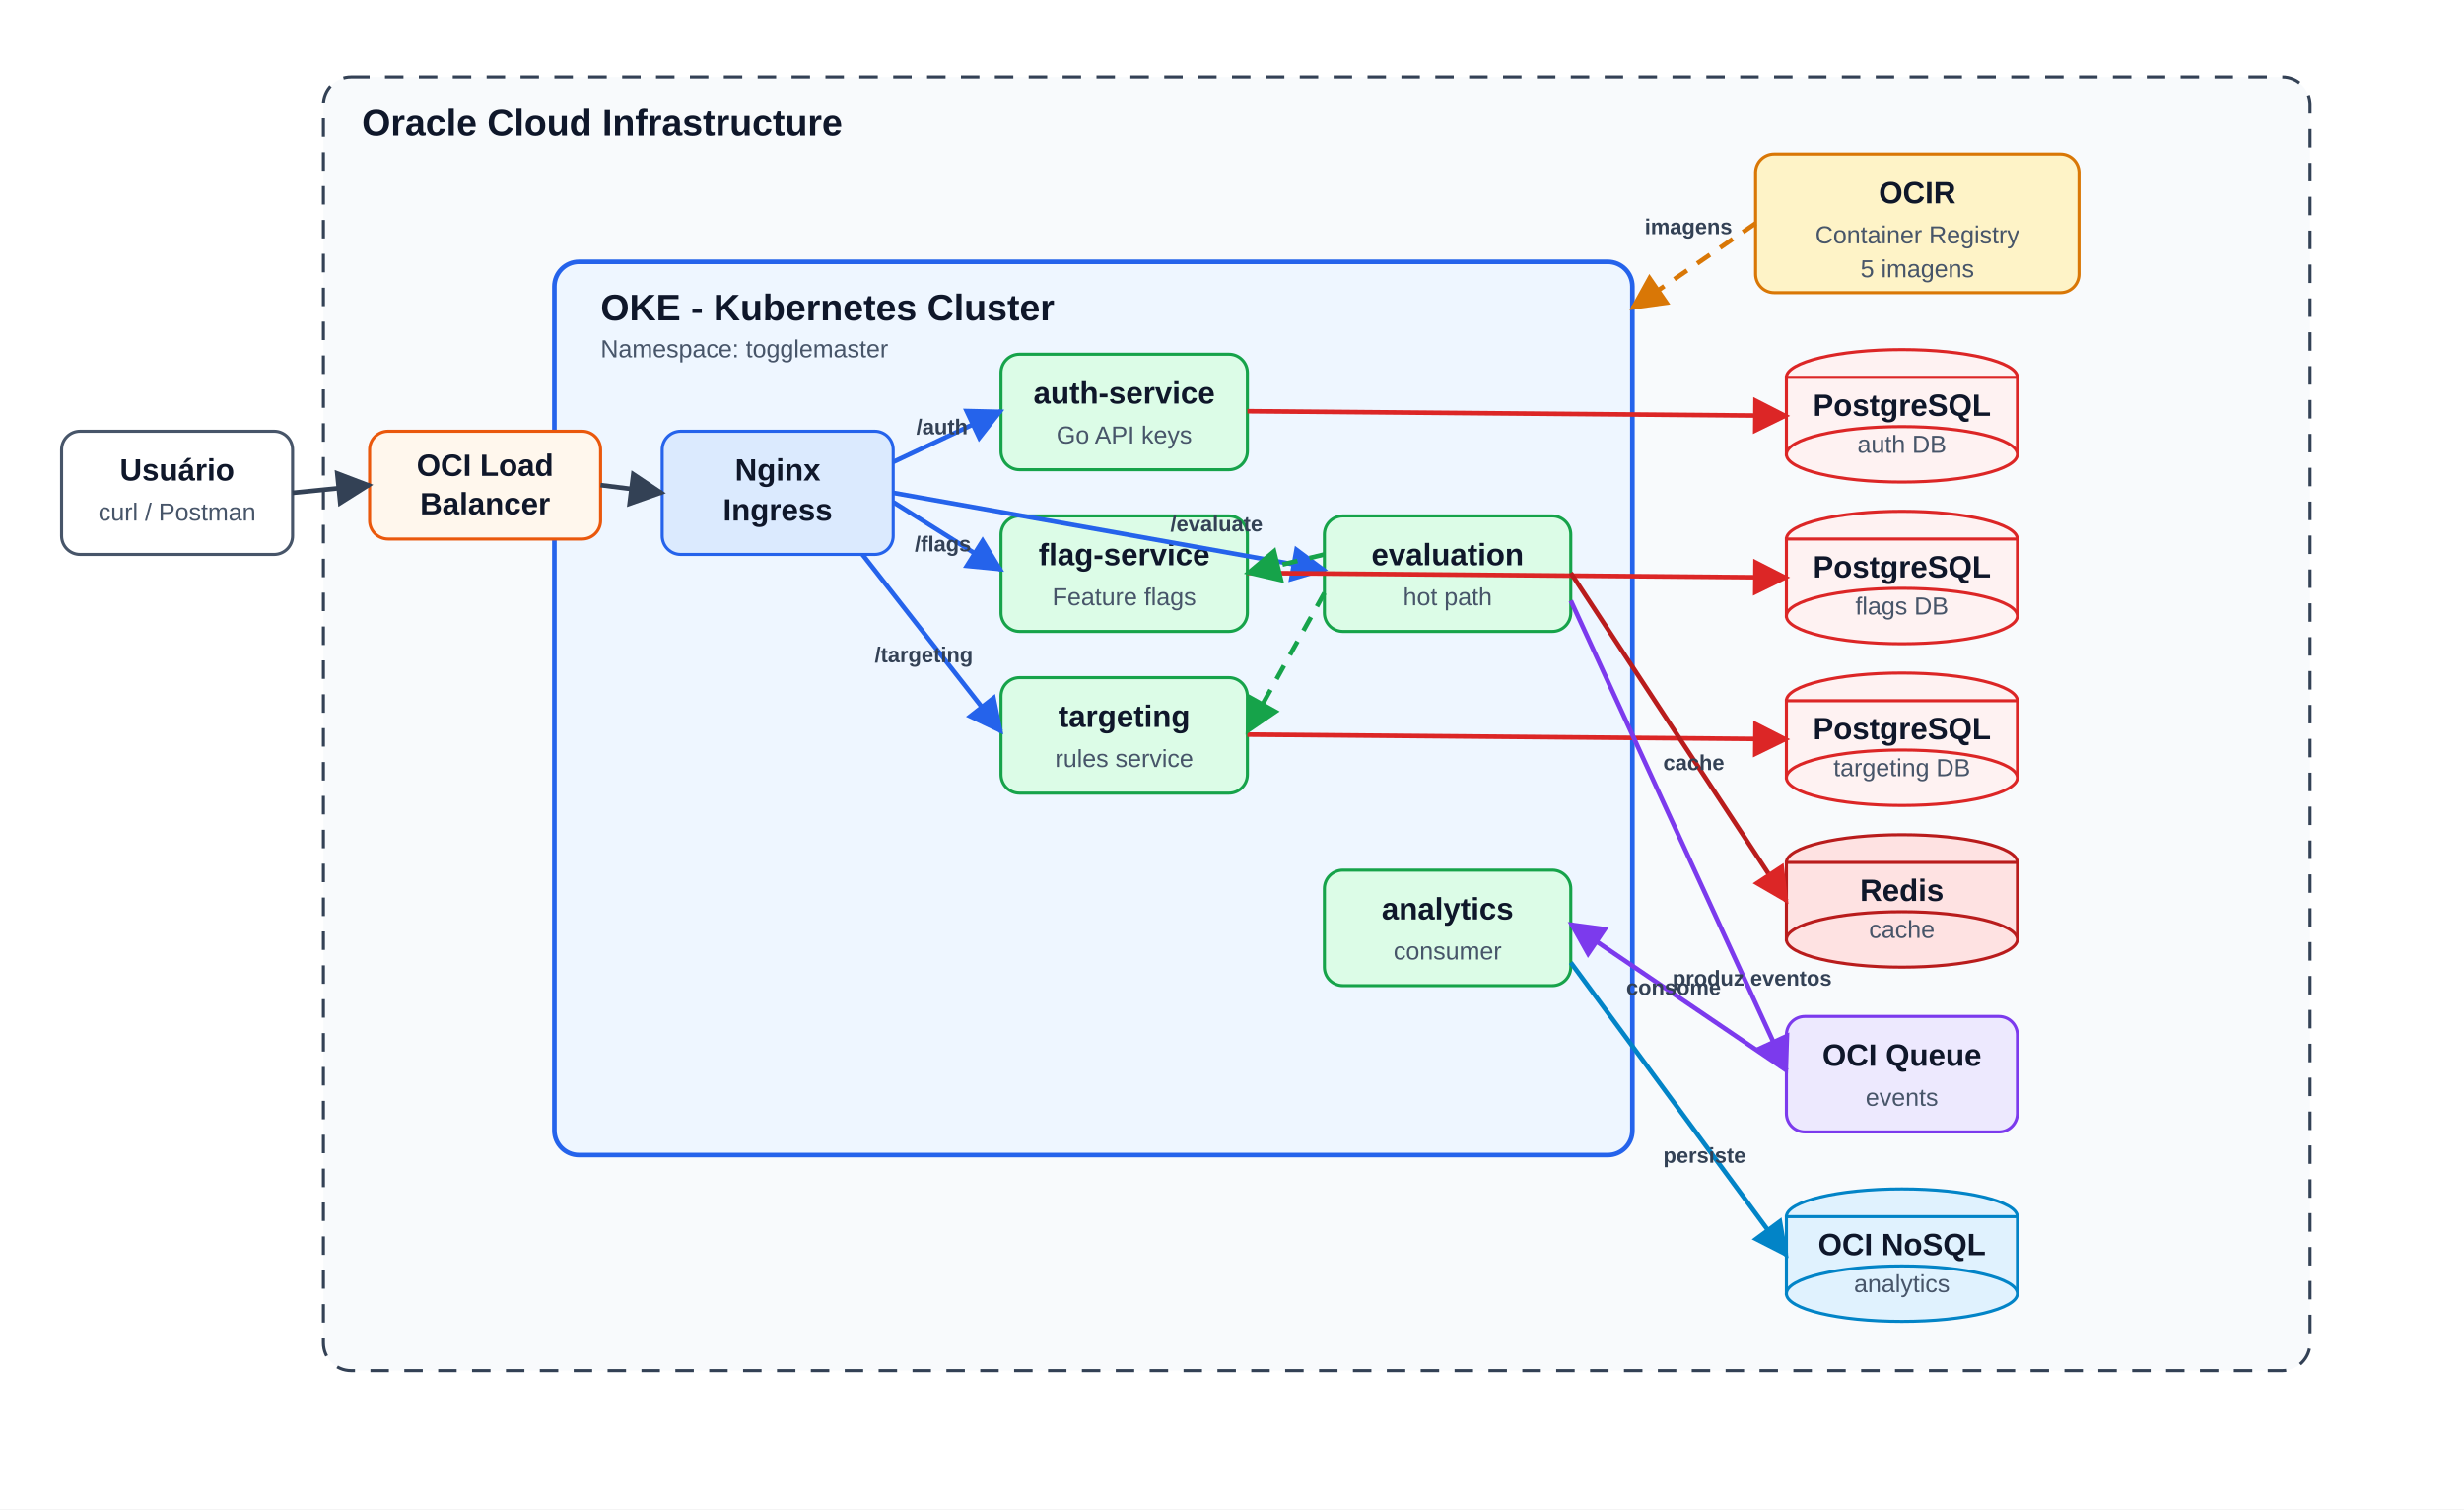
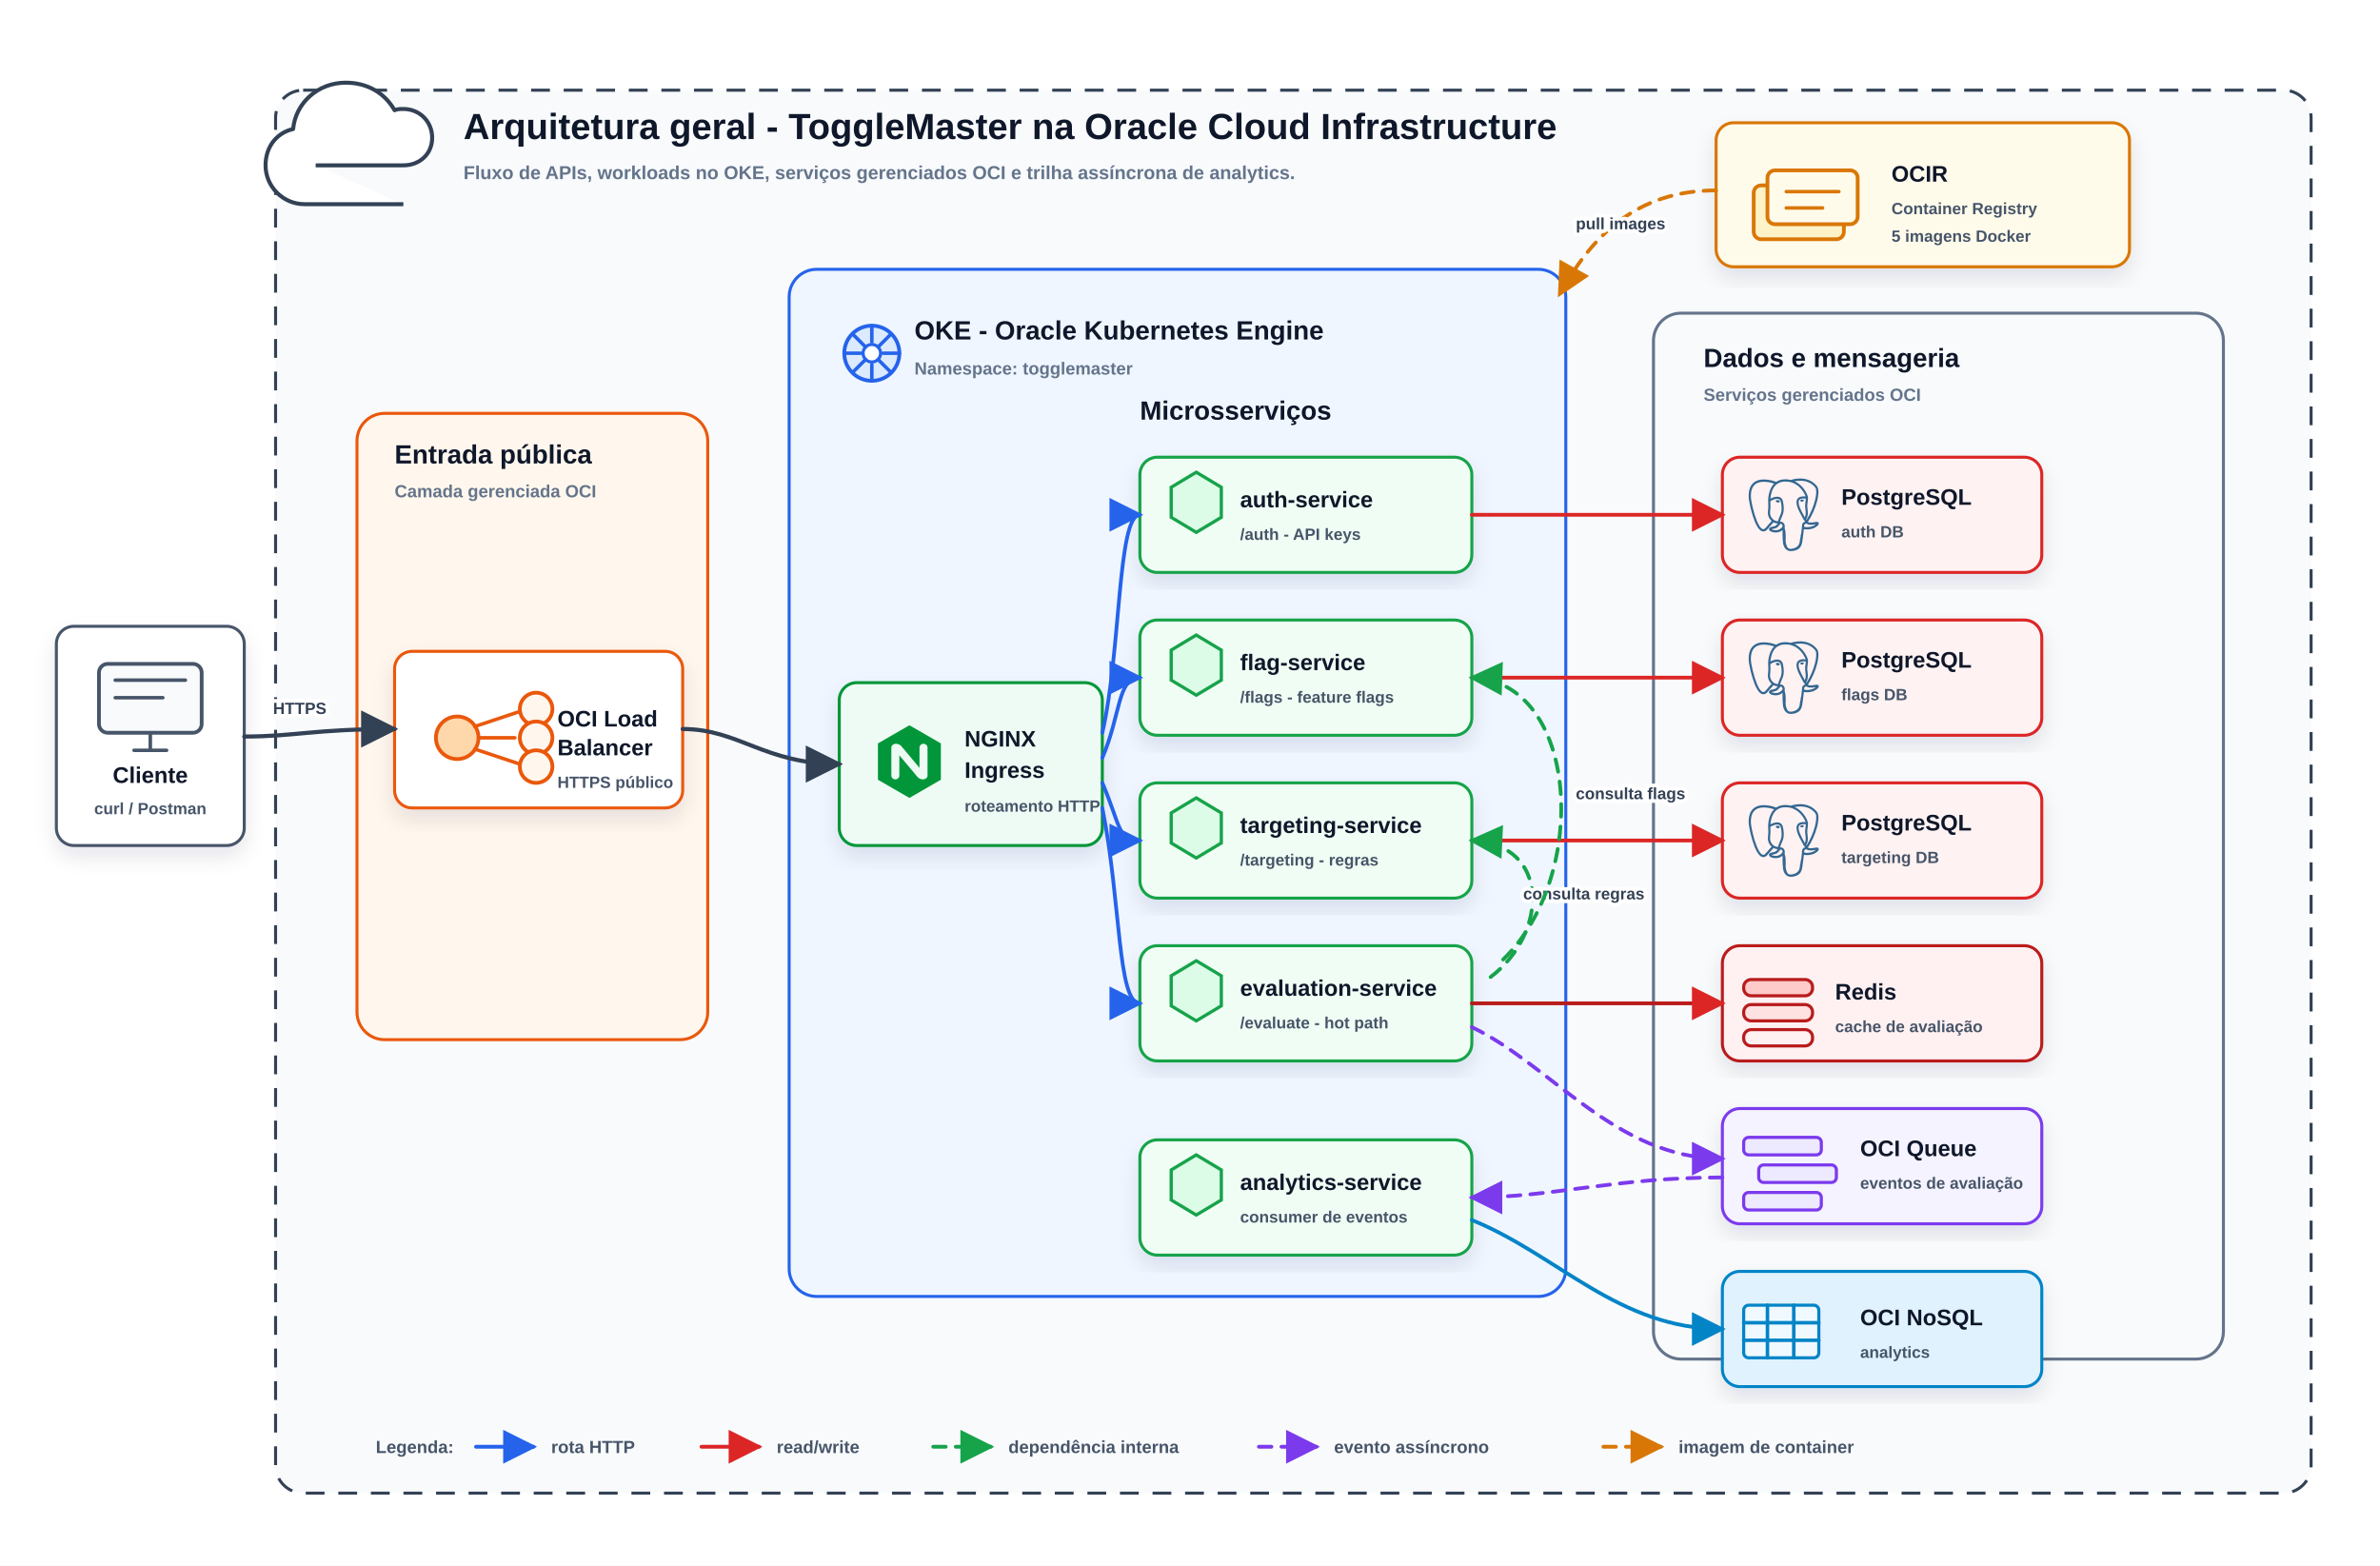
- <svg xmlns="http://www.w3.org/2000/svg" width="1600" height="980" viewBox="0 0 1600 980" role="img" aria-labelledby="title desc">
+ <svg xmlns="http://www.w3.org/2000/svg" width="1900" height="1250" viewBox="0 0 1900 1250" role="img" aria-labelledby="title desc">
  <defs>
-     <marker id="arrow-slate" viewBox="0 0 10 10" refX="9" refY="5" markerWidth="8" markerHeight="8" orient="auto-start-reverse">
+     <marker id="arrow-slate" viewBox="0 0 10 10" refX="9" refY="5" markerWidth="9" markerHeight="9" orient="auto-start-reverse">
      <path d="M 0 0 L 10 5 L 0 10 z" fill="#334155" />
    </marker>
-     <marker id="arrow-blue" viewBox="0 0 10 10" refX="9" refY="5" markerWidth="8" markerHeight="8" orient="auto-start-reverse">
+     <marker id="arrow-blue" viewBox="0 0 10 10" refX="9" refY="5" markerWidth="9" markerHeight="9" orient="auto-start-reverse">
      <path d="M 0 0 L 10 5 L 0 10 z" fill="#2563eb" />
    </marker>
-     <marker id="arrow-green" viewBox="0 0 10 10" refX="9" refY="5" markerWidth="8" markerHeight="8" orient="auto-start-reverse">
+     <marker id="arrow-green" viewBox="0 0 10 10" refX="9" refY="5" markerWidth="9" markerHeight="9" orient="auto-start-reverse">
      <path d="M 0 0 L 10 5 L 0 10 z" fill="#16a34a" />
    </marker>
-     <marker id="arrow-red" viewBox="0 0 10 10" refX="9" refY="5" markerWidth="8" markerHeight="8" orient="auto-start-reverse">
+     <marker id="arrow-red" viewBox="0 0 10 10" refX="9" refY="5" markerWidth="9" markerHeight="9" orient="auto-start-reverse">
      <path d="M 0 0 L 10 5 L 0 10 z" fill="#dc2626" />
    </marker>
-     <marker id="arrow-purple" viewBox="0 0 10 10" refX="9" refY="5" markerWidth="8" markerHeight="8" orient="auto-start-reverse">
+     <marker id="arrow-purple" viewBox="0 0 10 10" refX="9" refY="5" markerWidth="9" markerHeight="9" orient="auto-start-reverse">
      <path d="M 0 0 L 10 5 L 0 10 z" fill="#7c3aed" />
    </marker>
-     <marker id="arrow-cyan" viewBox="0 0 10 10" refX="9" refY="5" markerWidth="8" markerHeight="8" orient="auto-start-reverse">
+     <marker id="arrow-cyan" viewBox="0 0 10 10" refX="9" refY="5" markerWidth="9" markerHeight="9" orient="auto-start-reverse">
      <path d="M 0 0 L 10 5 L 0 10 z" fill="#0284c7" />
    </marker>
-     <marker id="arrow-amber" viewBox="0 0 10 10" refX="9" refY="5" markerWidth="8" markerHeight="8" orient="auto-start-reverse">
+     <marker id="arrow-orange" viewBox="0 0 10 10" refX="9" refY="5" markerWidth="9" markerHeight="9" orient="auto-start-reverse">
      <path d="M 0 0 L 10 5 L 0 10 z" fill="#d97706" />
    </marker>
+     <filter id="soft-shadow" x="-15%" y="-15%" width="130%" height="130%">
+       <feDropShadow dx="0" dy="8" stdDeviation="8" flood-color="#0f172a" flood-opacity="0.10" />
+     </filter>
+     <symbol id="icon-nginx" viewBox="0 0 24 24">
+       <path d="M12 0L1.605 6v12L12 24l10.395-6V6L12 0zm6 16.59c0 .705-.646 1.29-1.529 1.29-.631 0-1.351-.255-1.801-.81l-6-7.141v6.66c0 .721-.57 1.29-1.274 1.29H7.32c-.721 0-1.29-.6-1.29-1.29V7.41c0-.705.63-1.29 1.5-1.29.646 0 1.38.255 1.83.81l5.97 7.141V7.41c0-.721.6-1.29 1.29-1.29h.075c.72 0 1.29.6 1.29 1.29v9.18H18z" />
+     </symbol>
+     <symbol id="icon-postgresql" viewBox="0 0 24 24">
+       <path d="M23.559 14.723a.527.527 0 0 0-.056-.119c-.139-.263-.477-.342-1.007-.232-1.653.341-2.293.131-2.526-.019 1.342-2.048 2.445-4.522 3.041-6.83.271-1.051.798-3.524.122-4.732a1.564 1.564 0 0 0-.151-.235C21.693.909 19.801.025 17.51.001c-1.495-.016-2.771.346-3.116.479a9.449 9.449 0 0 0-.516-.082 8.044 8.044 0 0 0-1.311-.128c-1.182-.018-2.204.264-3.05.841-.857-.321-4.789-1.645-7.222.079C.936 2.153.309 3.873.43 6.304c.041.818.507 3.334 1.242 5.744.46 1.506.939 2.702 1.433 3.582.553.994 1.126 1.593 1.714 1.79.447.149 1.133.144 1.858-.728.801-.964 1.59-1.826 1.945-2.207.435.235.906.362 1.39.377a.057.057 0 0 0 0.0.004 11.031 11.031 0 0 0-.247.305c-.339.43-.409.52-1.5.744-.31.064-1.134.234-1.146.811-.003.122.033.231.092.327.227.423.922.61 1.015.633 1.335.334 2.504.092 3.371-.679-.017 2.231.077 4.417.345 5.087.221.553.762 1.905 2.469 1.904.251 0 .526-.029.83-.094 1.782-.382 2.556-1.17 2.855-2.906.15-.871.402-2.875.539-4.101.017-.07.036-.121.057-.136.001-.001.07-.047.427.031a.367.367 0 0 0 .044.007l.254.022.015.001c.847.038 1.911-.143 2.531-.431.644-.299 1.806-1.032 1.595-1.67zM2.371 11.877c-.744-2.436-1.178-4.885-1.212-5.572-.109-2.171.417-3.683 1.562-4.493 1.837-1.299 4.84-.541 6.108-.13-.003.003-.007.006-.01.009-2.024 2.044-1.976 5.536-1.971 5.75-0.0.082.007.199.016.359.035.587.1 1.68-.073 2.918-.161 1.15.194 2.276.973 3.089.081.084.165.163.252.237-.347.371-1.1 1.193-1.903 2.158-.568.682-.96.552-1.089.509-.392-.131-.813-.587-1.238-1.322-.48-.839-.964-2.032-1.415-3.513zm6.007 5.087c-.171-.043-.327-.113-.432-.177.089-.039.237-.09.483-.141 1.283-.264 1.482-.451 1.914-1.0.099-.126.212-.269.367-.443a.355.355 0 0 0 .074-.13c.171-.151.272-.11.437-.042.156.065.308.26.369.475.029.102.062.294-.045.444-.904 1.266-2.222 1.249-3.168 1.013zm2.094-3.988-.052.141c-.133.357-.257.688-.333 1.003-.667-.002-1.317-.287-1.81-.802-.628-.655-.913-1.566-.782-2.5.183-1.308.115-2.447.079-3.059-.005-.086-.009-.161-.012-.22.296-.262 1.666-.996 2.643-.772.446.102.718.406.831.928.585 2.704.077 3.831-.33 4.736-.084.187-.163.363-.231.545zm7.364 4.572c-.017.177-.036.376-.062.596l-.146.438a.355.355 0 0 0-.018.108c-.006.475-.054.649-.115.869-.063.229-.135.489-.179 1.058-.11 1.414-.878 2.227-2.417 2.557-1.516.325-1.784-.497-2.021-1.222a6.582 6.582 0 0 0-.077-.227c-.215-.586-.191-1.412-.157-2.555.017-.561-.025-1.901-.33-2.646.004-.293.011-.591.019-.892a.353.353 0 0 0-.015-.113 1.493 1.493 0 0 0-.044-.208c-.123-.428-.421-.787-.78-.935-.142-.059-.404-.167-.718-.087.067-.276.183-.588.309-.925l.053-.142c.059-.16.134-.326.213-.501.426-.948 1.011-2.245.377-5.177-.237-1.098-1.03-1.634-2.232-1.51-.721.075-1.38.365-1.709.532a5.672 5.672 0 0 0-.196.104c.092-1.106.439-3.174 1.736-4.482a4.031 4.031 0 0 1 .303-.276.353.353 0 0 0 .145-.064c.752-.571 1.694-.851 2.802-.833.409.007.802.034 1.174.081 1.939.354 3.244 1.447 4.036 2.383.814.962 1.255 1.931 1.431 2.454-1.323-.135-2.223.127-2.68.779-.993 1.419.543 4.173 1.281 5.496.135.243.252.452.289.541.24.583.551.971.779 1.255.07.087.137.171.189.245-.401.116-1.121.383-1.055 1.717-.012.156-.042.447-.083.815-.046.208-.07.46-.099.766zm.89-1.621c-.041-.832.269-.918.597-1.01a2.857 2.857 0 0 0 .135-.041 1.202 1.202 0 0 0 .134.103c.57.377 1.582.421 3.007.134-.202.177-.519.399-.953.601-.41.19-1.096.333-1.747.364-.72.034-1.086-.081-1.172-.151zm.57-9.271c-.006.351-.054.669-.105 1.002-.055.358-.112.727-.126 1.176-.014.437.04.891.093 1.33.107.887.216 1.8-.207 2.701a3.527 3.527 0 0 1-.188-.386c-.053-.128-.167-.333-.325-.616-.616-1.104-2.057-3.69-1.319-4.745.38-.543 1.341-.566 2.178-.463zm.228 7.014a12.376 12.376 0 0 0-.085-.107l-.035-.044c.726-1.2.584-2.386.458-3.438-.052-.432-.101-.84-.088-1.223.013-.406.067-.754.118-1.091.064-.415.129-.844.111-1.351.013-.053.019-.116.012-.19-.046-.485-.6-1.938-1.729-3.253-.608-.707-1.49-1.497-2.689-2.039.525-.107 1.233-.203 2.024-.186 2.051.046 3.675.814 4.824 2.282a.908.908 0 0 1 .067.1c.723 1.356-.276 6.275-2.987 10.54zm-8.817-6.116c-.025.179-.309.422-.621.422a.582.582 0 0 1-.081-.006c-.187-.026-.377-.144-.506-.316-.046-.06-.12-.178-.105-.284.005-.04.026-.099.092-.149.118-.089.352-.123.61-.087.316.044.643.194.611.419zm7.931-.411c.011.079-.049.201-.153.31-.068.072-.212.196-.408.223a.546.546 0 0 1-.075.005c-.293 0-.541-.234-.561-.372-.024-.176.264-.311.561-.352.297-.041.611.009.636.185z" />
+     </symbol>
    <style>
      text { font-family: -apple-system, BlinkMacSystemFont, "Segoe UI", Arial, sans-serif; fill: #0f172a; }
-       .title { font-size: 24px; font-weight: 800; }
-       .label { font-size: 20px; font-weight: 800; }
-       .sub { font-size: 16px; fill: #475569; }
-       .edge-label { font-size: 14px; fill: #334155; font-weight: 700; }
-       .box { rx: 12; ry: 12; stroke-width: 2; }
-       .edge { fill: none; stroke-width: 3; }
+       .page-title { font-size: 29px; font-weight: 800; }
+       .page-subtitle { font-size: 15px; fill: #64748b; font-weight: 650; }
+       .zone-title { font-size: 21px; font-weight: 800; }
+       .zone-subtitle { font-size: 14px; fill: #64748b; font-weight: 650; }
+       .card-title { font-size: 18px; font-weight: 800; }
+       .card-subtitle { font-size: 13px; fill: #475569; font-weight: 650; }
+       .edge-label { font-size: 13px; fill: #334155; font-weight: 800; paint-order: stroke; stroke: #ffffff; stroke-width: 6px; stroke-linejoin: round; }
+       .legend-text { font-size: 14px; fill: #475569; font-weight: 750; }
+       .card { rx: 14; ry: 14; stroke-width: 2.4; filter: url(#soft-shadow); }
+       .zone { rx: 22; ry: 22; stroke-width: 2.4; }
+       .edge { fill: none; stroke-width: 3.3; stroke-linecap: round; stroke-linejoin: round; }
+       .thin-edge { fill: none; stroke-width: 3; stroke-linecap: round; stroke-linejoin: round; }
      .dashed { stroke-dasharray: 10 8; }
+       .icon-stroke { fill: none; stroke-linecap: round; stroke-linejoin: round; stroke-width: 2.8; }
    </style>
  </defs>
-   <rect x="0" y="0" width="1600" height="980" fill="#ffffff" />
-   <rect x="210" y="50" width="1290" height="840" rx="18" fill="#f8fafc" stroke="#334155" stroke-width="2" stroke-dasharray="12 10" />
-   <text x="235" y="88" class="title">Oracle Cloud Infrastructure</text>
-   <rect x="360" y="170" width="700" height="580" rx="16" fill="#eef6ff" stroke="#2563eb" stroke-width="3" />
-   <text x="390" y="208" class="title">OKE - Kubernetes Cluster</text>
-   <text x="390" y="232" class="sub">Namespace: togglemaster</text>
-   <rect x="40" y="280" width="150" height="80" class="box" fill="#ffffff" stroke="#475569" />
-   <text x="115" y="312" text-anchor="middle" class="label">Usuário</text>
-   <text x="115" y="338" text-anchor="middle" class="sub">curl / Postman</text>
-   <rect x="240" y="280" width="150" height="70" class="box" fill="#fff7ed" stroke="#ea580c" />
-   <text x="315" y="309" text-anchor="middle" class="label">OCI Load</text>
-   <text x="315" y="334" text-anchor="middle" class="label">Balancer</text>
-   <rect x="430" y="280" width="150" height="80" class="box" fill="#dbeafe" stroke="#2563eb" />
-   <text x="505" y="312" text-anchor="middle" class="label">Nginx</text>
-   <text x="505" y="338" text-anchor="middle" class="label">Ingress</text>
-   <rect x="1140" y="100" width="210" height="90" class="box" fill="#fef3c7" stroke="#d97706" />
-   <text x="1245" y="132" text-anchor="middle" class="label">OCIR</text>
-   <text x="1245" y="158" text-anchor="middle" class="sub">Container Registry</text>
-   <text x="1245" y="180" text-anchor="middle" class="sub">5 imagens</text>
-   <rect x="650" y="230" width="160" height="75" class="box" fill="#dcfce7" stroke="#16a34a" />
-   <text x="730" y="262" text-anchor="middle" class="label">auth-service</text>
-   <text x="730" y="288" text-anchor="middle" class="sub">Go API keys</text>
-   <rect x="650" y="335" width="160" height="75" class="box" fill="#dcfce7" stroke="#16a34a" />
-   <text x="730" y="367" text-anchor="middle" class="label">flag-service</text>
-   <text x="730" y="393" text-anchor="middle" class="sub">Feature flags</text>
-   <rect x="650" y="440" width="160" height="75" class="box" fill="#dcfce7" stroke="#16a34a" />
-   <text x="730" y="472" text-anchor="middle" class="label">targeting</text>
-   <text x="730" y="498" text-anchor="middle" class="sub">rules service</text>
-   <rect x="860" y="335" width="160" height="75" class="box" fill="#dcfce7" stroke="#16a34a" />
-   <text x="940" y="367" text-anchor="middle" class="label">evaluation</text>
-   <text x="940" y="393" text-anchor="middle" class="sub">hot path</text>
-   <rect x="860" y="565" width="160" height="75" class="box" fill="#dcfce7" stroke="#16a34a" />
-   <text x="940" y="597" text-anchor="middle" class="label">analytics</text>
-   <text x="940" y="623" text-anchor="middle" class="sub">consumer</text>
-   <g>
-     <ellipse cx="1235" cy="245" rx="75" ry="18" fill="#fef2f2" stroke="#dc2626" stroke-width="2" />
-     <rect x="1160" y="245" width="150" height="50" fill="#fef2f2" stroke="#dc2626" stroke-width="2" />
-     <ellipse cx="1235" cy="295" rx="75" ry="18" fill="#fef2f2" stroke="#dc2626" stroke-width="2" />
-     <text x="1235" y="270" text-anchor="middle" class="label">PostgreSQL</text>
-     <text x="1235" y="294" text-anchor="middle" class="sub">auth DB</text>
-   </g>
-   <g>
-     <ellipse cx="1235" cy="350" rx="75" ry="18" fill="#fef2f2" stroke="#dc2626" stroke-width="2" />
-     <rect x="1160" y="350" width="150" height="50" fill="#fef2f2" stroke="#dc2626" stroke-width="2" />
-     <ellipse cx="1235" cy="400" rx="75" ry="18" fill="#fef2f2" stroke="#dc2626" stroke-width="2" />
-     <text x="1235" y="375" text-anchor="middle" class="label">PostgreSQL</text>
-     <text x="1235" y="399" text-anchor="middle" class="sub">flags DB</text>
-   </g>
-   <g>
-     <ellipse cx="1235" cy="455" rx="75" ry="18" fill="#fef2f2" stroke="#dc2626" stroke-width="2" />
-     <rect x="1160" y="455" width="150" height="50" fill="#fef2f2" stroke="#dc2626" stroke-width="2" />
-     <ellipse cx="1235" cy="505" rx="75" ry="18" fill="#fef2f2" stroke="#dc2626" stroke-width="2" />
-     <text x="1235" y="480" text-anchor="middle" class="label">PostgreSQL</text>
-     <text x="1235" y="504" text-anchor="middle" class="sub">targeting DB</text>
-   </g>
-   <g>
-     <ellipse cx="1235" cy="560" rx="75" ry="18" fill="#fee2e2" stroke="#b91c1c" stroke-width="2" />
-     <rect x="1160" y="560" width="150" height="50" fill="#fee2e2" stroke="#b91c1c" stroke-width="2" />
-     <ellipse cx="1235" cy="610" rx="75" ry="18" fill="#fee2e2" stroke="#b91c1c" stroke-width="2" />
-     <text x="1235" y="585" text-anchor="middle" class="label">Redis</text>
-     <text x="1235" y="609" text-anchor="middle" class="sub">cache</text>
-   </g>
-   <rect x="1160" y="660" width="150" height="75" class="box" fill="#ede9fe" stroke="#7c3aed" />
-   <text x="1235" y="692" text-anchor="middle" class="label">OCI Queue</text>
-   <text x="1235" y="718" text-anchor="middle" class="sub">events</text>
-   <g>
-     <ellipse cx="1235" cy="790" rx="75" ry="18" fill="#e0f2fe" stroke="#0284c7" stroke-width="2" />
-     <rect x="1160" y="790" width="150" height="50" fill="#e0f2fe" stroke="#0284c7" stroke-width="2" />
-     <ellipse cx="1235" cy="840" rx="75" ry="18" fill="#e0f2fe" stroke="#0284c7" stroke-width="2" />
-     <text x="1235" y="815" text-anchor="middle" class="label">OCI NoSQL</text>
-     <text x="1235" y="839" text-anchor="middle" class="sub">analytics</text>
-   </g>
-   <path d="M190 320 L240 315" class="edge" stroke="#334155" marker-end="url(#arrow-slate)" />
-   <path d="M390 315 L430 320" class="edge" stroke="#334155" marker-end="url(#arrow-slate)" />
-   <path d="M580 300 L650 267" class="edge" stroke="#2563eb" marker-end="url(#arrow-blue)" />
-   <text x="595" y="282" class="edge-label">/auth</text>
-   <path d="M580 326 L650 370" class="edge" stroke="#2563eb" marker-end="url(#arrow-blue)" />
-   <text x="594" y="358" class="edge-label">/flags</text>
-   <path d="M560 360 L650 475" class="edge" stroke="#2563eb" marker-end="url(#arrow-blue)" />
-   <text x="568" y="430" class="edge-label">/targeting</text>
-   <path d="M580 320 L860 370" class="edge" stroke="#2563eb" marker-end="url(#arrow-blue)" />
-   <text x="760" y="345" class="edge-label">/evaluate</text>
-   <path d="M810 267 L1160 270" class="edge" stroke="#dc2626" marker-end="url(#arrow-red)" />
-   <path d="M810 372 L1160 375" class="edge" stroke="#dc2626" marker-end="url(#arrow-red)" />
-   <path d="M810 477 L1160 480" class="edge" stroke="#dc2626" marker-end="url(#arrow-red)" />
-   <path d="M1020 372 L1160 585" class="edge" stroke="#b91c1c" marker-end="url(#arrow-red)" />
-   <text x="1080" y="500" class="edge-label">cache</text>
-   <path d="M1020 390 L1160 695" class="edge" stroke="#7c3aed" marker-end="url(#arrow-purple)" />
-   <text x="1086" y="640" class="edge-label">produz eventos</text>
-   <path d="M1160 695 L1020 600" class="edge" stroke="#7c3aed" marker-end="url(#arrow-purple)" />
-   <text x="1056" y="646" class="edge-label">consome</text>
-   <path d="M1020 625 L1160 815" class="edge" stroke="#0284c7" marker-end="url(#arrow-cyan)" />
-   <text x="1080" y="755" class="edge-label">persiste</text>
-   <path d="M860 360 L810 372" class="edge dashed" stroke="#16a34a" marker-end="url(#arrow-green)" />
-   <path d="M860 385 L810 475" class="edge dashed" stroke="#16a34a" marker-end="url(#arrow-green)" />
-   <path d="M1140 145 L1060 200" class="edge dashed" stroke="#d97706" marker-end="url(#arrow-amber)" />
-   <text x="1068" y="152" class="edge-label">imagens</text>
+   <rect x="0" y="0" width="1900" height="1250" fill="#ffffff" />
+   <rect x="220" y="72" width="1625" height="1120" class="zone" fill="#f8fafc" stroke="#334155" stroke-dasharray="15 11" />
+   <path d="M252 132h70c13 0 23-9 23-22s-10-23-23-23c-2 0-5 0-7 1-8-14-22-22-39-22-22 0-40 16-42 37-13 3-22 14-22 29 0 17 14 31 31 31h79" fill="#ffffff" stroke="#334155" stroke-width="3.2" stroke-linejoin="round" />
+   <text x="370" y="111" class="page-title">Arquitetura geral - ToggleMaster na Oracle Cloud Infrastructure</text>
+   <text x="370" y="143" class="page-subtitle">Fluxo de APIs, workloads no OKE, serviços gerenciados OCI e trilha assíncrona de analytics.</text>
+   <rect x="45" y="500" width="150" height="175" class="card" fill="#ffffff" stroke="#475569" />
+   <g transform="translate(79 530)">
+     <rect x="0" y="0" width="82" height="55" rx="7" fill="#f8fafc" stroke="#475569" stroke-width="3" />
+     <path d="M28 69h26M41 55v14M13 13h56M13 27h38" class="icon-stroke" stroke="#475569" />
+   </g>
+   <text x="120" y="625" text-anchor="middle" class="card-title">Cliente</text>
+   <text x="120" y="650" text-anchor="middle" class="card-subtitle">curl / Postman</text>
+   <rect x="285" y="330" width="280" height="500" class="zone" fill="#fff7ed" stroke="#ea580c" />
+   <text x="315" y="370" class="zone-title">Entrada pública</text>
+   <text x="315" y="397" class="zone-subtitle">Camada gerenciada OCI</text>
+   <rect x="315" y="520" width="230" height="125" class="card" fill="#ffffff" stroke="#ea580c" />
+   <g transform="translate(342 553)">
+     <circle cx="23" cy="36" r="17" fill="#fed7aa" stroke="#ea580c" stroke-width="3" />
+     <circle cx="86" cy="13" r="13" fill="#fff7ed" stroke="#ea580c" stroke-width="3" />
+     <circle cx="86" cy="36" r="13" fill="#fff7ed" stroke="#ea580c" stroke-width="3" />
+     <circle cx="86" cy="59" r="13" fill="#fff7ed" stroke="#ea580c" stroke-width="3" />
+     <path d="M41 36h28M37 27l36-12M37 45l36 12" class="icon-stroke" stroke="#ea580c" />
+   </g>
+   <text x="445" y="580" class="card-title">OCI Load</text>
+   <text x="445" y="603" class="card-title">Balancer</text>
+   <text x="445" y="629" class="card-subtitle">HTTPS público</text>
+   <rect x="630" y="215" width="620" height="820" class="zone" fill="#eff6ff" stroke="#2563eb" />
+   <g transform="translate(670 256)">
+     <circle cx="26" cy="26" r="22" fill="#dbeafe" stroke="#2563eb" stroke-width="3" />
+     <circle cx="26" cy="26" r="7" fill="#ffffff" stroke="#2563eb" stroke-width="2.5" />
+     <path d="M26 4v13M26 35v13M4 26h13M35 26h13M11 11l10 10M31 31l10 10M41 11l-10 10M21 31l-10 10" class="icon-stroke" stroke="#2563eb" />
+   </g>
+   <text x="730" y="271" class="zone-title">OKE - Oracle Kubernetes Engine</text>
+   <text x="730" y="299" class="zone-subtitle">Namespace: togglemaster</text>
+   <rect x="670" y="545" width="210" height="130" class="card" fill="#eefbf4" stroke="#009639" />
+   <use href="#icon-nginx" x="697" y="579" width="58" height="58" fill="#009639" />
+   <text x="770" y="596" class="card-title">NGINX</text>
+   <text x="770" y="621" class="card-title">Ingress</text>
+   <text x="770" y="648" class="card-subtitle">roteamento HTTP</text>
+   <text x="910" y="335" class="zone-title">Microsserviços</text>
+   <g>
+     <rect x="910" y="365" width="265" height="92" class="card" fill="#f0fdf4" stroke="#16a34a" />
+     <path d="M935 389l20-12 20 12v24l-20 12-20-12z" fill="#dcfce7" stroke="#16a34a" stroke-width="2.6" />
+     <text x="990" y="405" class="card-title">auth-service</text>
+     <text x="990" y="431" class="card-subtitle">/auth - API keys</text>
+   </g>
+   <g>
+     <rect x="910" y="495" width="265" height="92" class="card" fill="#f0fdf4" stroke="#16a34a" />
+     <path d="M935 519l20-12 20 12v24l-20 12-20-12z" fill="#dcfce7" stroke="#16a34a" stroke-width="2.6" />
+     <text x="990" y="535" class="card-title">flag-service</text>
+     <text x="990" y="561" class="card-subtitle">/flags - feature flags</text>
+   </g>
+   <g>
+     <rect x="910" y="625" width="265" height="92" class="card" fill="#f0fdf4" stroke="#16a34a" />
+     <path d="M935 649l20-12 20 12v24l-20 12-20-12z" fill="#dcfce7" stroke="#16a34a" stroke-width="2.6" />
+     <text x="990" y="665" class="card-title">targeting-service</text>
+     <text x="990" y="691" class="card-subtitle">/targeting - regras</text>
+   </g>
+   <g>
+     <rect x="910" y="755" width="265" height="92" class="card" fill="#f0fdf4" stroke="#16a34a" />
+     <path d="M935 779l20-12 20 12v24l-20 12-20-12z" fill="#dcfce7" stroke="#16a34a" stroke-width="2.6" />
+     <text x="990" y="795" class="card-title">evaluation-service</text>
+     <text x="990" y="821" class="card-subtitle">/evaluate - hot path</text>
+   </g>
+   <g>
+     <rect x="910" y="910" width="265" height="92" class="card" fill="#f0fdf4" stroke="#16a34a" />
+     <path d="M935 934l20-12 20 12v24l-20 12-20-12z" fill="#dcfce7" stroke="#16a34a" stroke-width="2.6" />
+     <text x="990" y="950" class="card-title">analytics-service</text>
+     <text x="990" y="976" class="card-subtitle">consumer de eventos</text>
+   </g>
+   <rect x="1320" y="250" width="455" height="835" class="zone" fill="#f8fafc" stroke="#64748b" />
+   <text x="1360" y="293" class="zone-title">Dados e mensageria</text>
+   <text x="1360" y="320" class="zone-subtitle">Serviços gerenciados OCI</text>
+   <rect x="1370" y="98" width="330" height="115" class="card" fill="#fffbeb" stroke="#d97706" />
+   <g transform="translate(1400 130)">
+     <rect x="0" y="18" width="72" height="43" rx="6" fill="#fef3c7" stroke="#d97706" stroke-width="3" />
+     <rect x="11" y="6" width="72" height="43" rx="6" fill="#fffbeb" stroke="#d97706" stroke-width="3" />
+     <path d="M26 23h42M26 36h29" class="icon-stroke" stroke="#d97706" />
+   </g>
+   <text x="1510" y="145" class="card-title">OCIR</text>
+   <text x="1510" y="171" class="card-subtitle">Container Registry</text>
+   <text x="1510" y="193" class="card-subtitle">5 imagens Docker</text>
+   <g>
+     <rect x="1375" y="365" width="255" height="92" class="card" fill="#fef2f2" stroke="#dc2626" />
+     <use href="#icon-postgresql" x="1395" y="382" width="58" height="58" fill="#336791" />
+     <text x="1470" y="403" class="card-title">PostgreSQL</text>
+     <text x="1470" y="429" class="card-subtitle">auth DB</text>
+   </g>
+   <g>
+     <rect x="1375" y="495" width="255" height="92" class="card" fill="#fef2f2" stroke="#dc2626" />
+     <use href="#icon-postgresql" x="1395" y="512" width="58" height="58" fill="#336791" />
+     <text x="1470" y="533" class="card-title">PostgreSQL</text>
+     <text x="1470" y="559" class="card-subtitle">flags DB</text>
+   </g>
+   <g>
+     <rect x="1375" y="625" width="255" height="92" class="card" fill="#fef2f2" stroke="#dc2626" />
+     <use href="#icon-postgresql" x="1395" y="642" width="58" height="58" fill="#336791" />
+     <text x="1470" y="663" class="card-title">PostgreSQL</text>
+     <text x="1470" y="689" class="card-subtitle">targeting DB</text>
+   </g>
+   <g>
+     <rect x="1375" y="755" width="255" height="92" class="card" fill="#fff1f2" stroke="#b91c1c" />
+     <rect x="1392" y="782" width="55" height="13" rx="6" fill="#fecaca" stroke="#b91c1c" stroke-width="2.5" />
+     <rect x="1392" y="802" width="55" height="13" rx="6" fill="#fee2e2" stroke="#b91c1c" stroke-width="2.5" />
+     <rect x="1392" y="822" width="55" height="13" rx="6" fill="#fff1f2" stroke="#b91c1c" stroke-width="2.5" />
+     <text x="1465" y="798" class="card-title">Redis</text>
+     <text x="1465" y="824" class="card-subtitle">cache de avaliação</text>
+   </g>
+   <g>
+     <rect x="1375" y="885" width="255" height="92" class="card" fill="#f5f3ff" stroke="#7c3aed" />
+     <rect x="1392" y="908" width="62" height="14" rx="4" fill="#ede9fe" stroke="#7c3aed" stroke-width="2.5" />
+     <rect x="1404" y="930" width="62" height="14" rx="4" fill="#ede9fe" stroke="#7c3aed" stroke-width="2.5" />
+     <rect x="1392" y="952" width="62" height="14" rx="4" fill="#ede9fe" stroke="#7c3aed" stroke-width="2.5" />
+     <text x="1485" y="923" class="card-title">OCI Queue</text>
+     <text x="1485" y="949" class="card-subtitle">eventos de avaliação</text>
+   </g>
+   <g>
+     <rect x="1375" y="1015" width="255" height="92" class="card" fill="#e0f2fe" stroke="#0284c7" />
+     <rect x="1392" y="1042" width="60" height="42" rx="4" fill="#f0f9ff" stroke="#0284c7" stroke-width="2.5" />
+     <path d="M1392 1056h60M1392 1070h60M1411 1042v42M1432 1042v42" class="icon-stroke" stroke="#0284c7" />
+     <text x="1485" y="1058" class="card-title">OCI NoSQL</text>
+     <text x="1485" y="1084" class="card-subtitle">analytics</text>
+   </g>
+   <path d="M195 588 C236 588 250 582 315 582" class="edge" stroke="#334155" marker-end="url(#arrow-slate)" />
+   <text x="218" y="570" class="edge-label">HTTPS</text>
+   <path d="M545 582 C590 582 610 610 670 610" class="edge" stroke="#334155" marker-end="url(#arrow-slate)" />
+   <path d="M880 585 C895 520 892 411 910 411" class="thin-edge" stroke="#2563eb" marker-end="url(#arrow-blue)" />
+   <path d="M880 605 C895 570 892 541 910 541" class="thin-edge" stroke="#2563eb" marker-end="url(#arrow-blue)" />
+   <path d="M880 625 C895 660 892 671 910 671" class="thin-edge" stroke="#2563eb" marker-end="url(#arrow-blue)" />
+   <path d="M880 645 C895 720 892 801 910 801" class="thin-edge" stroke="#2563eb" marker-end="url(#arrow-blue)" />
+   <path d="M1175 411 C1242 411 1295 411 1375 411" class="thin-edge" stroke="#dc2626" marker-end="url(#arrow-red)" />
+   <path d="M1175 541 C1242 541 1295 541 1375 541" class="thin-edge" stroke="#dc2626" marker-end="url(#arrow-red)" />
+   <path d="M1175 671 C1242 671 1295 671 1375 671" class="thin-edge" stroke="#dc2626" marker-end="url(#arrow-red)" />
+   <path d="M1175 801 C1242 801 1295 801 1375 801" class="thin-edge" stroke="#b91c1c" marker-end="url(#arrow-red)" />
+   <path d="M1175 820 C1238 850 1290 925 1375 925" class="thin-edge dashed" stroke="#7c3aed" marker-end="url(#arrow-purple)" />
+   <path d="M1375 940 C1288 940 1240 956 1175 956" class="thin-edge dashed" stroke="#7c3aed" marker-end="url(#arrow-purple)" />
+   <path d="M1175 974 C1244 1002 1292 1061 1375 1061" class="thin-edge" stroke="#0284c7" marker-end="url(#arrow-cyan)" />
+   <path d="M1190 780 C1236 745 1238 674 1175 671" class="thin-edge dashed" stroke="#16a34a" marker-end="url(#arrow-green)" />
+   <text x="1216" y="718" class="edge-label">consulta regras</text>
+   <path d="M1200 766 C1270 698 1260 544 1175 541" class="thin-edge dashed" stroke="#16a34a" marker-end="url(#arrow-green)" />
+   <text x="1258" y="638" class="edge-label">consulta flags</text>
+   <path d="M1370 152 C1305 152 1270 190 1245 235" class="thin-edge dashed" stroke="#d97706" marker-end="url(#arrow-orange)" />
+   <text x="1258" y="183" class="edge-label">pull images</text>
+   <g transform="translate(300 1160)">
+     <text x="0" y="0" class="legend-text">Legenda:</text>
+     <path d="M80 -5h46" class="thin-edge" stroke="#2563eb" marker-end="url(#arrow-blue)" />
+     <text x="140" y="0" class="legend-text">rota HTTP</text>
+     <path d="M260 -5h46" class="thin-edge" stroke="#dc2626" marker-end="url(#arrow-red)" />
+     <text x="320" y="0" class="legend-text">read/write</text>
+     <path d="M445 -5h46" class="thin-edge dashed" stroke="#16a34a" marker-end="url(#arrow-green)" />
+     <text x="505" y="0" class="legend-text">dependência interna</text>
+     <path d="M705 -5h46" class="thin-edge dashed" stroke="#7c3aed" marker-end="url(#arrow-purple)" />
+     <text x="765" y="0" class="legend-text">evento assíncrono</text>
+     <path d="M980 -5h46" class="thin-edge dashed" stroke="#d97706" marker-end="url(#arrow-orange)" />
+     <text x="1040" y="0" class="legend-text">imagem de container</text>
+   </g>
</svg>
